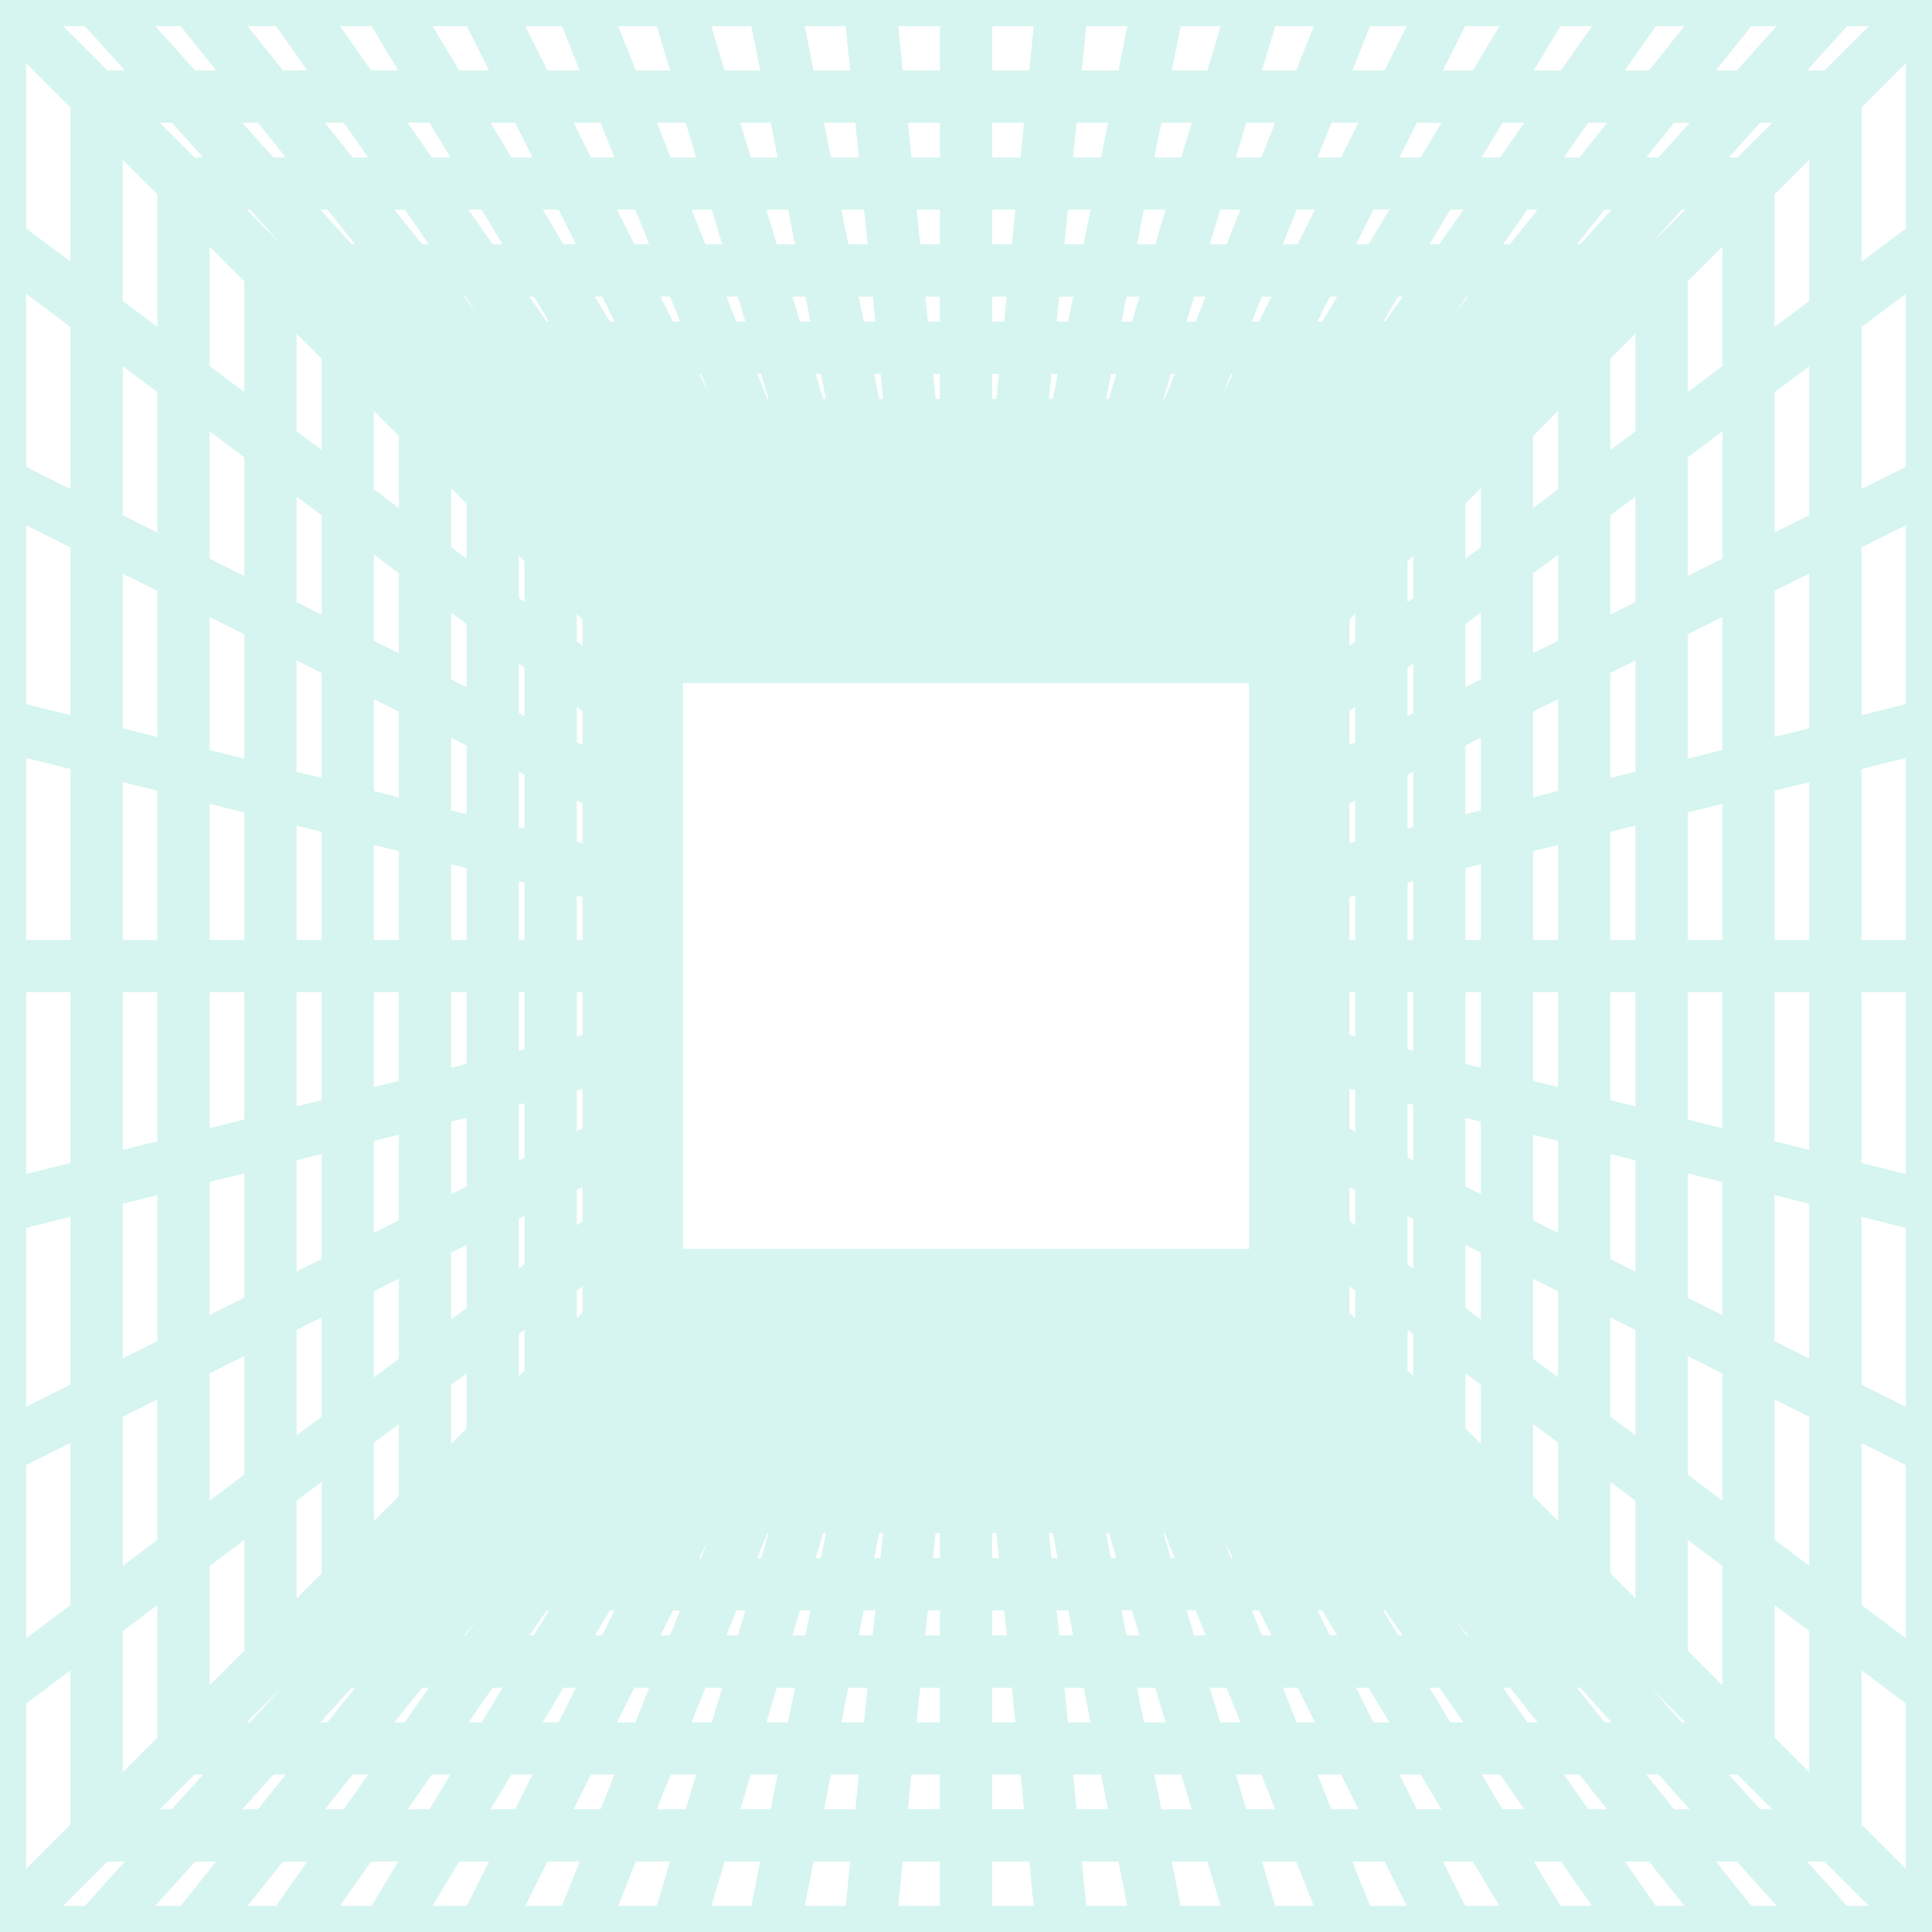
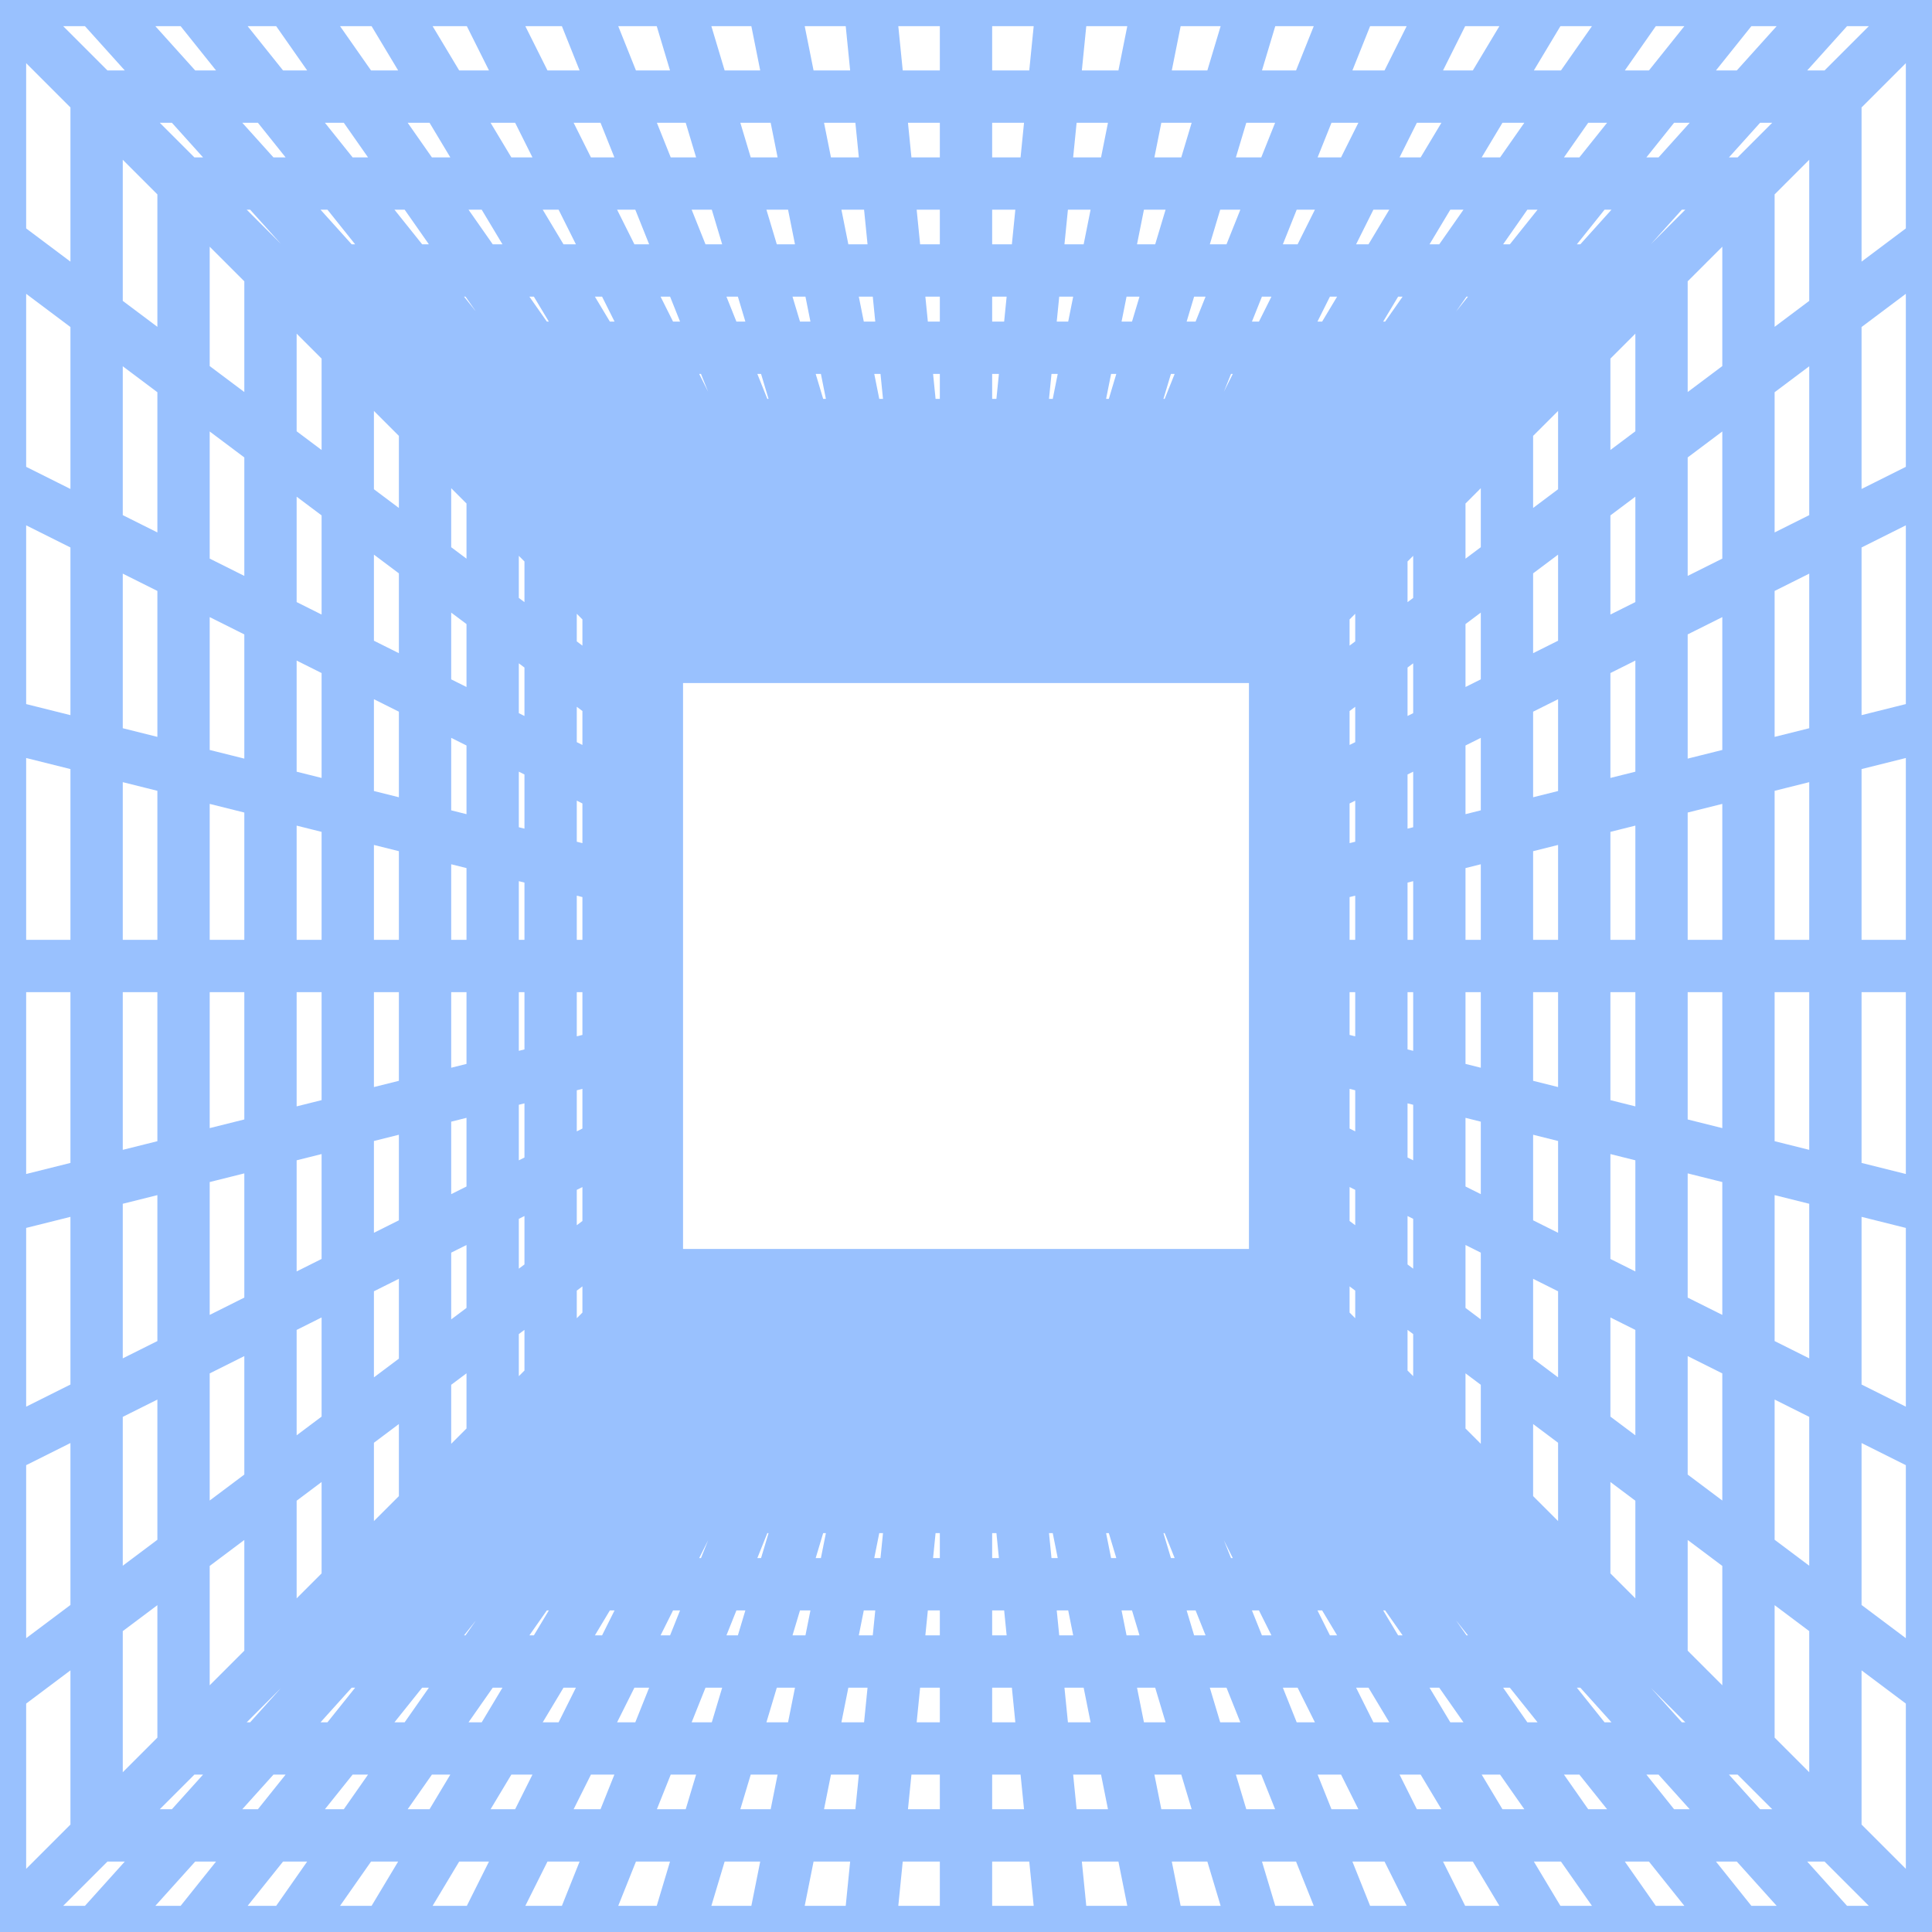
- <svg xmlns="http://www.w3.org/2000/svg" viewBox="0 0 1408 400" preserveAspectRatio="none" fill="none" stroke="#9ce6da66" stroke-width="0.65" width="24" height="24">
+ <svg xmlns="http://www.w3.org/2000/svg" viewBox="0 0 1408 400" preserveAspectRatio="none" fill="none" stroke="#0065fc66" stroke-width="0.65" width="24" height="24">
  <path d="M0,0H1408V400H0Z M70.4,20H1337.6V380H70.4Z M133.76,38H1274.24V362H133.76Z M197.12,56H1210.88V344H197.12Z M253.44,72H1154.56V328H253.44Z M309.76,88H1098.24V312H309.76Z M359.04,102H1048.96V298H359.04Z M401.28,114H1006.72V286H401.28Z M443.52,126H964.48V274H443.52Z M478.72,136H929.28V264H478.72Z M0,0L478.72,136 M0,400L478.72,264 M70.4,0L501.248,136 M70.4,400L501.248,264 M140.8,0L523.776,136 M140.8,400L523.776,264 M211.2,0L546.304,136 M211.2,400L546.304,264 M281.6,0L568.832,136 M281.6,400L568.832,264 M352,0L591.36,136 M352,400L591.36,264 M422.4,0L613.888,136 M422.4,400L613.888,264 M492.8,0L636.416,136 M492.8,400L636.416,264 M563.2,0L658.944,136 M563.2,400L658.944,264 M633.6,0L681.472,136 M633.6,400L681.472,264 M704,0L704,136 M704,400L704,264 M774.4,0L726.528,136 M774.4,400L726.528,264 M844.8,0L749.056,136 M844.8,400L749.056,264 M915.2,0L771.584,136 M915.2,400L771.584,264 M985.6,0L794.112,136 M985.6,400L794.112,264 M1056,0L816.64,136 M1056,400L816.64,264 M1126.4,0L839.168,136 M1126.4,400L839.168,264 M1196.8,0L861.696,136 M1196.8,400L861.696,264 M1267.2,0L884.224,136 M1267.2,400L884.224,264 M1337.6,0L906.752,136 M1337.6,400L906.752,264 M1408,0L929.28,136 M1408,400L929.28,264 M0,0L478.72,136 M1408,0L929.28,136 M0,50L478.72,152 M1408,50L929.28,152 M0,100L478.72,168 M1408,100L929.28,168 M0,150L478.72,184 M1408,150L929.28,184 M0,200L478.72,200 M1408,200L929.28,200 M0,250L478.72,216 M1408,250L929.28,216 M0,300L478.72,232 M1408,300L929.28,232 M0,350L478.72,248 M1408,350L929.28,248 M0,400L478.72,264 M1408,400L929.28,264" vector-effect="non-scaling-stroke" />
</svg>
